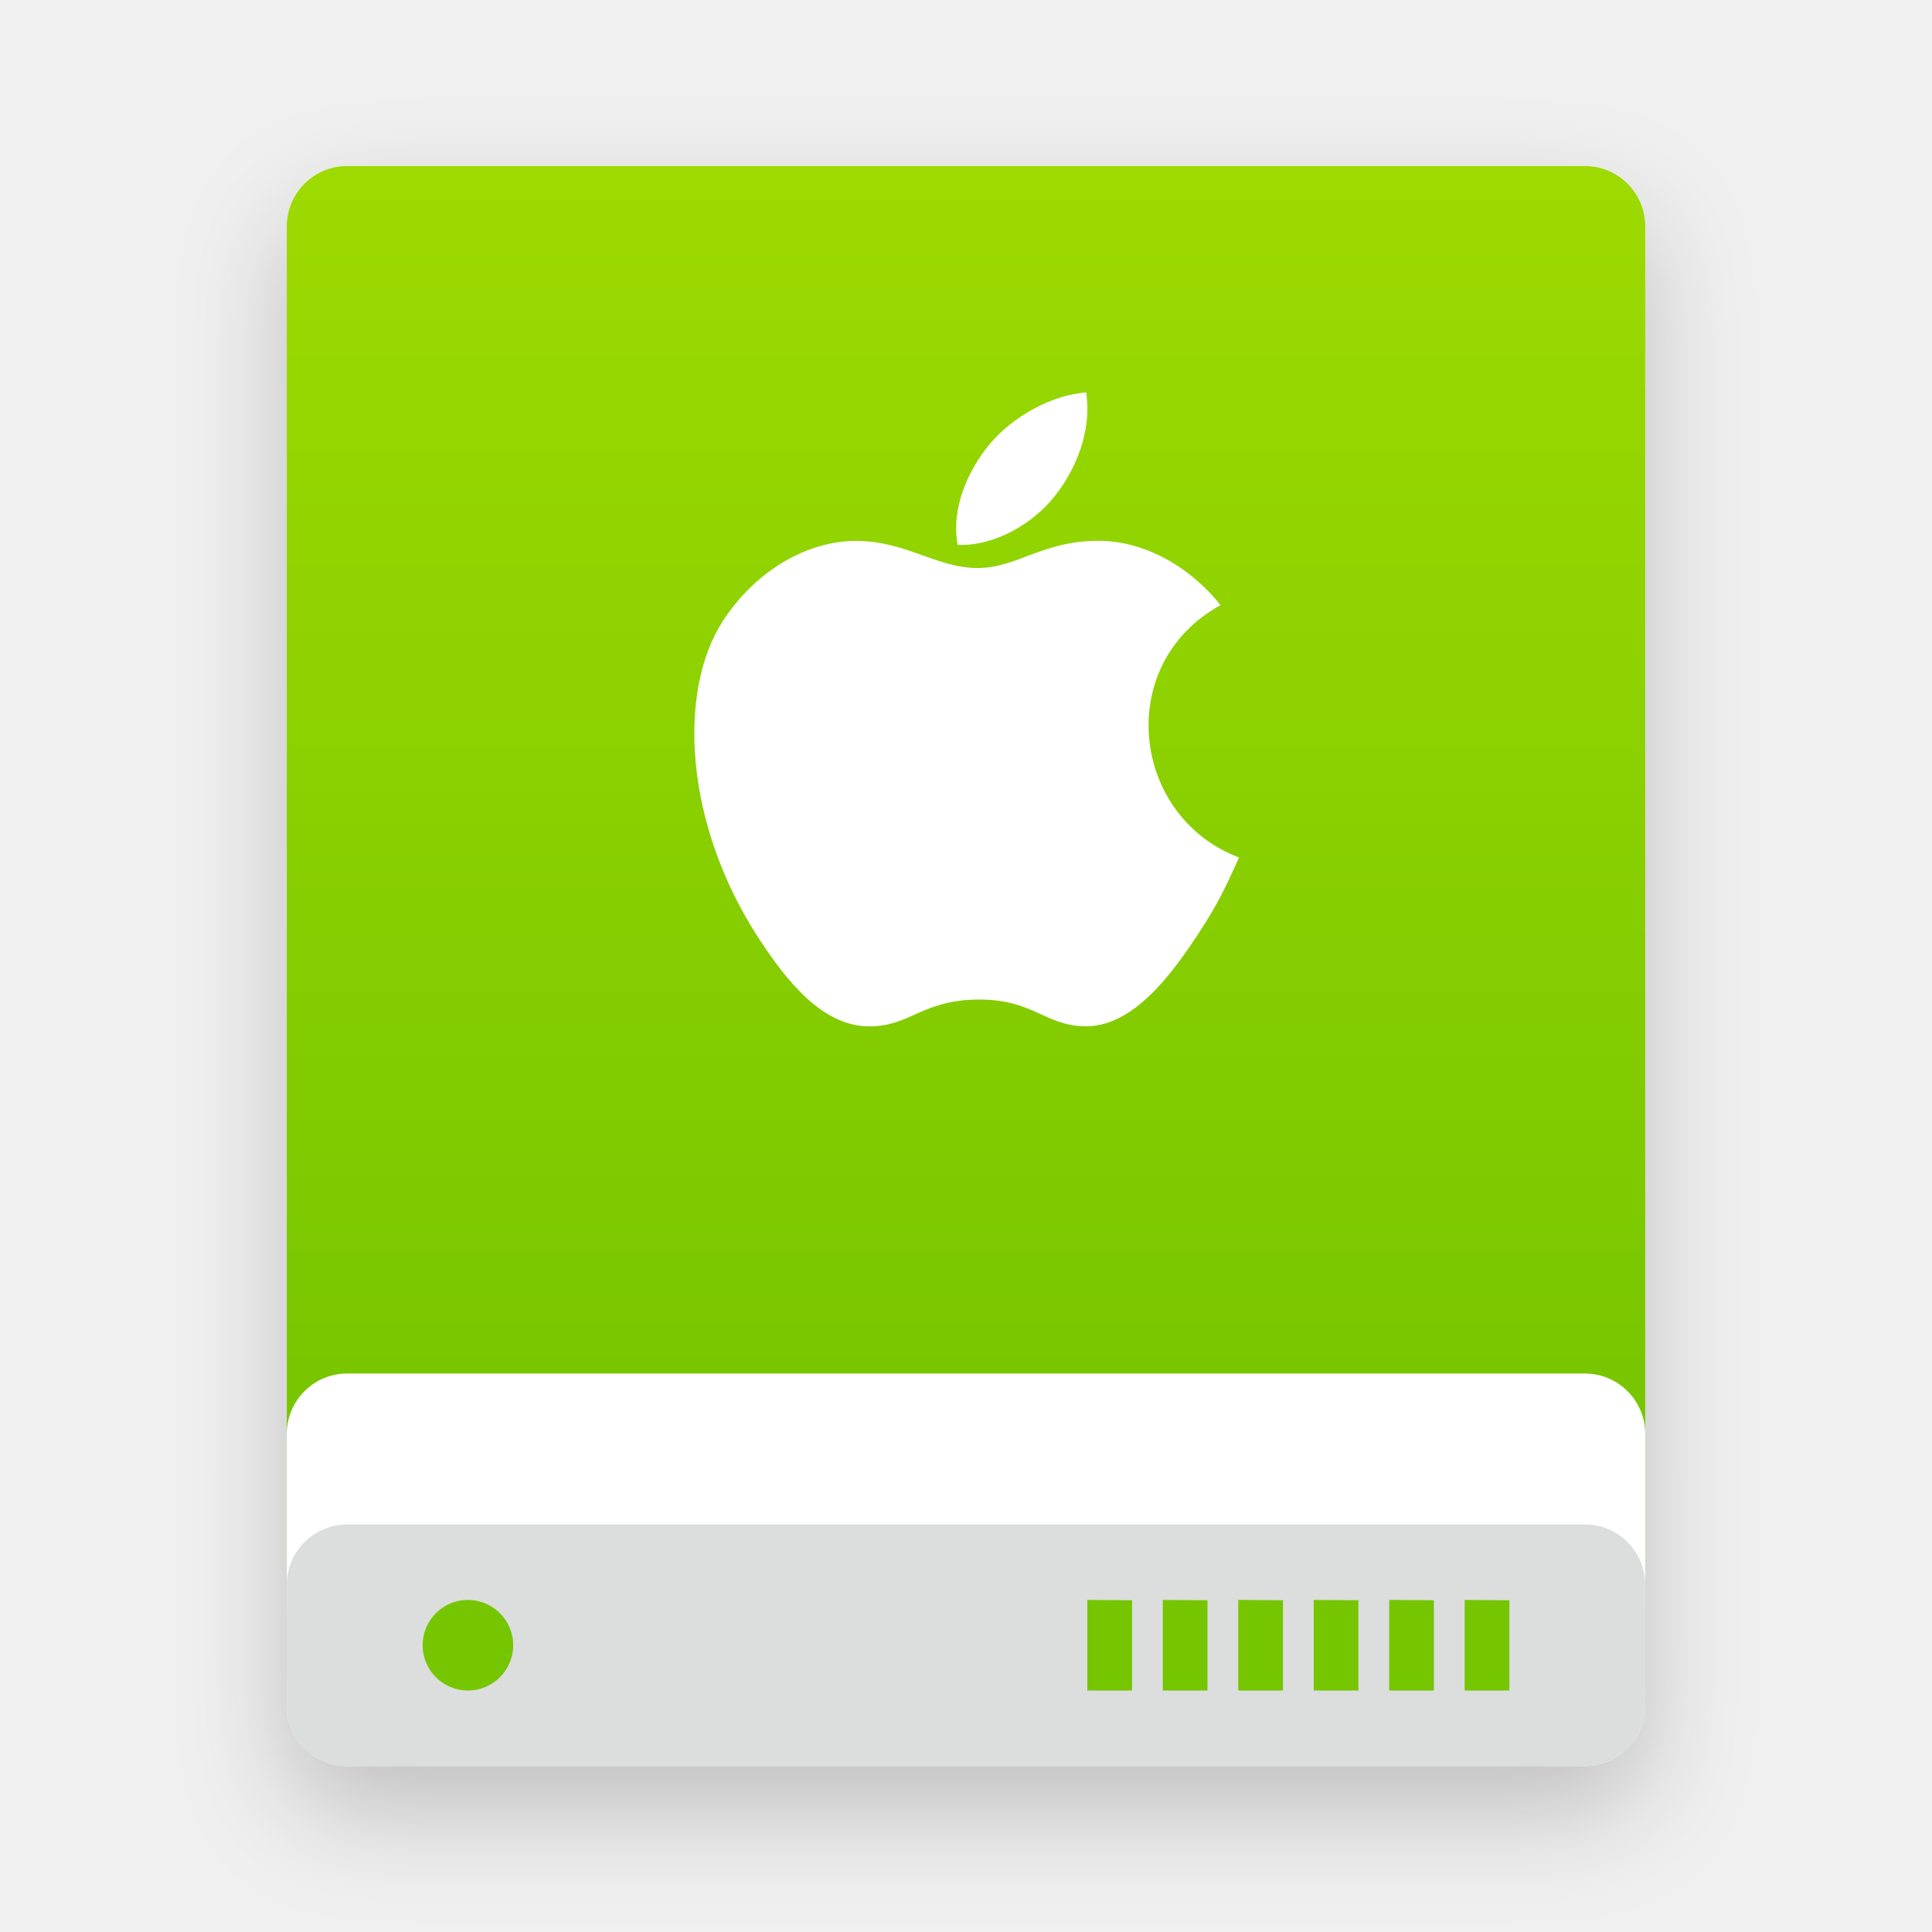
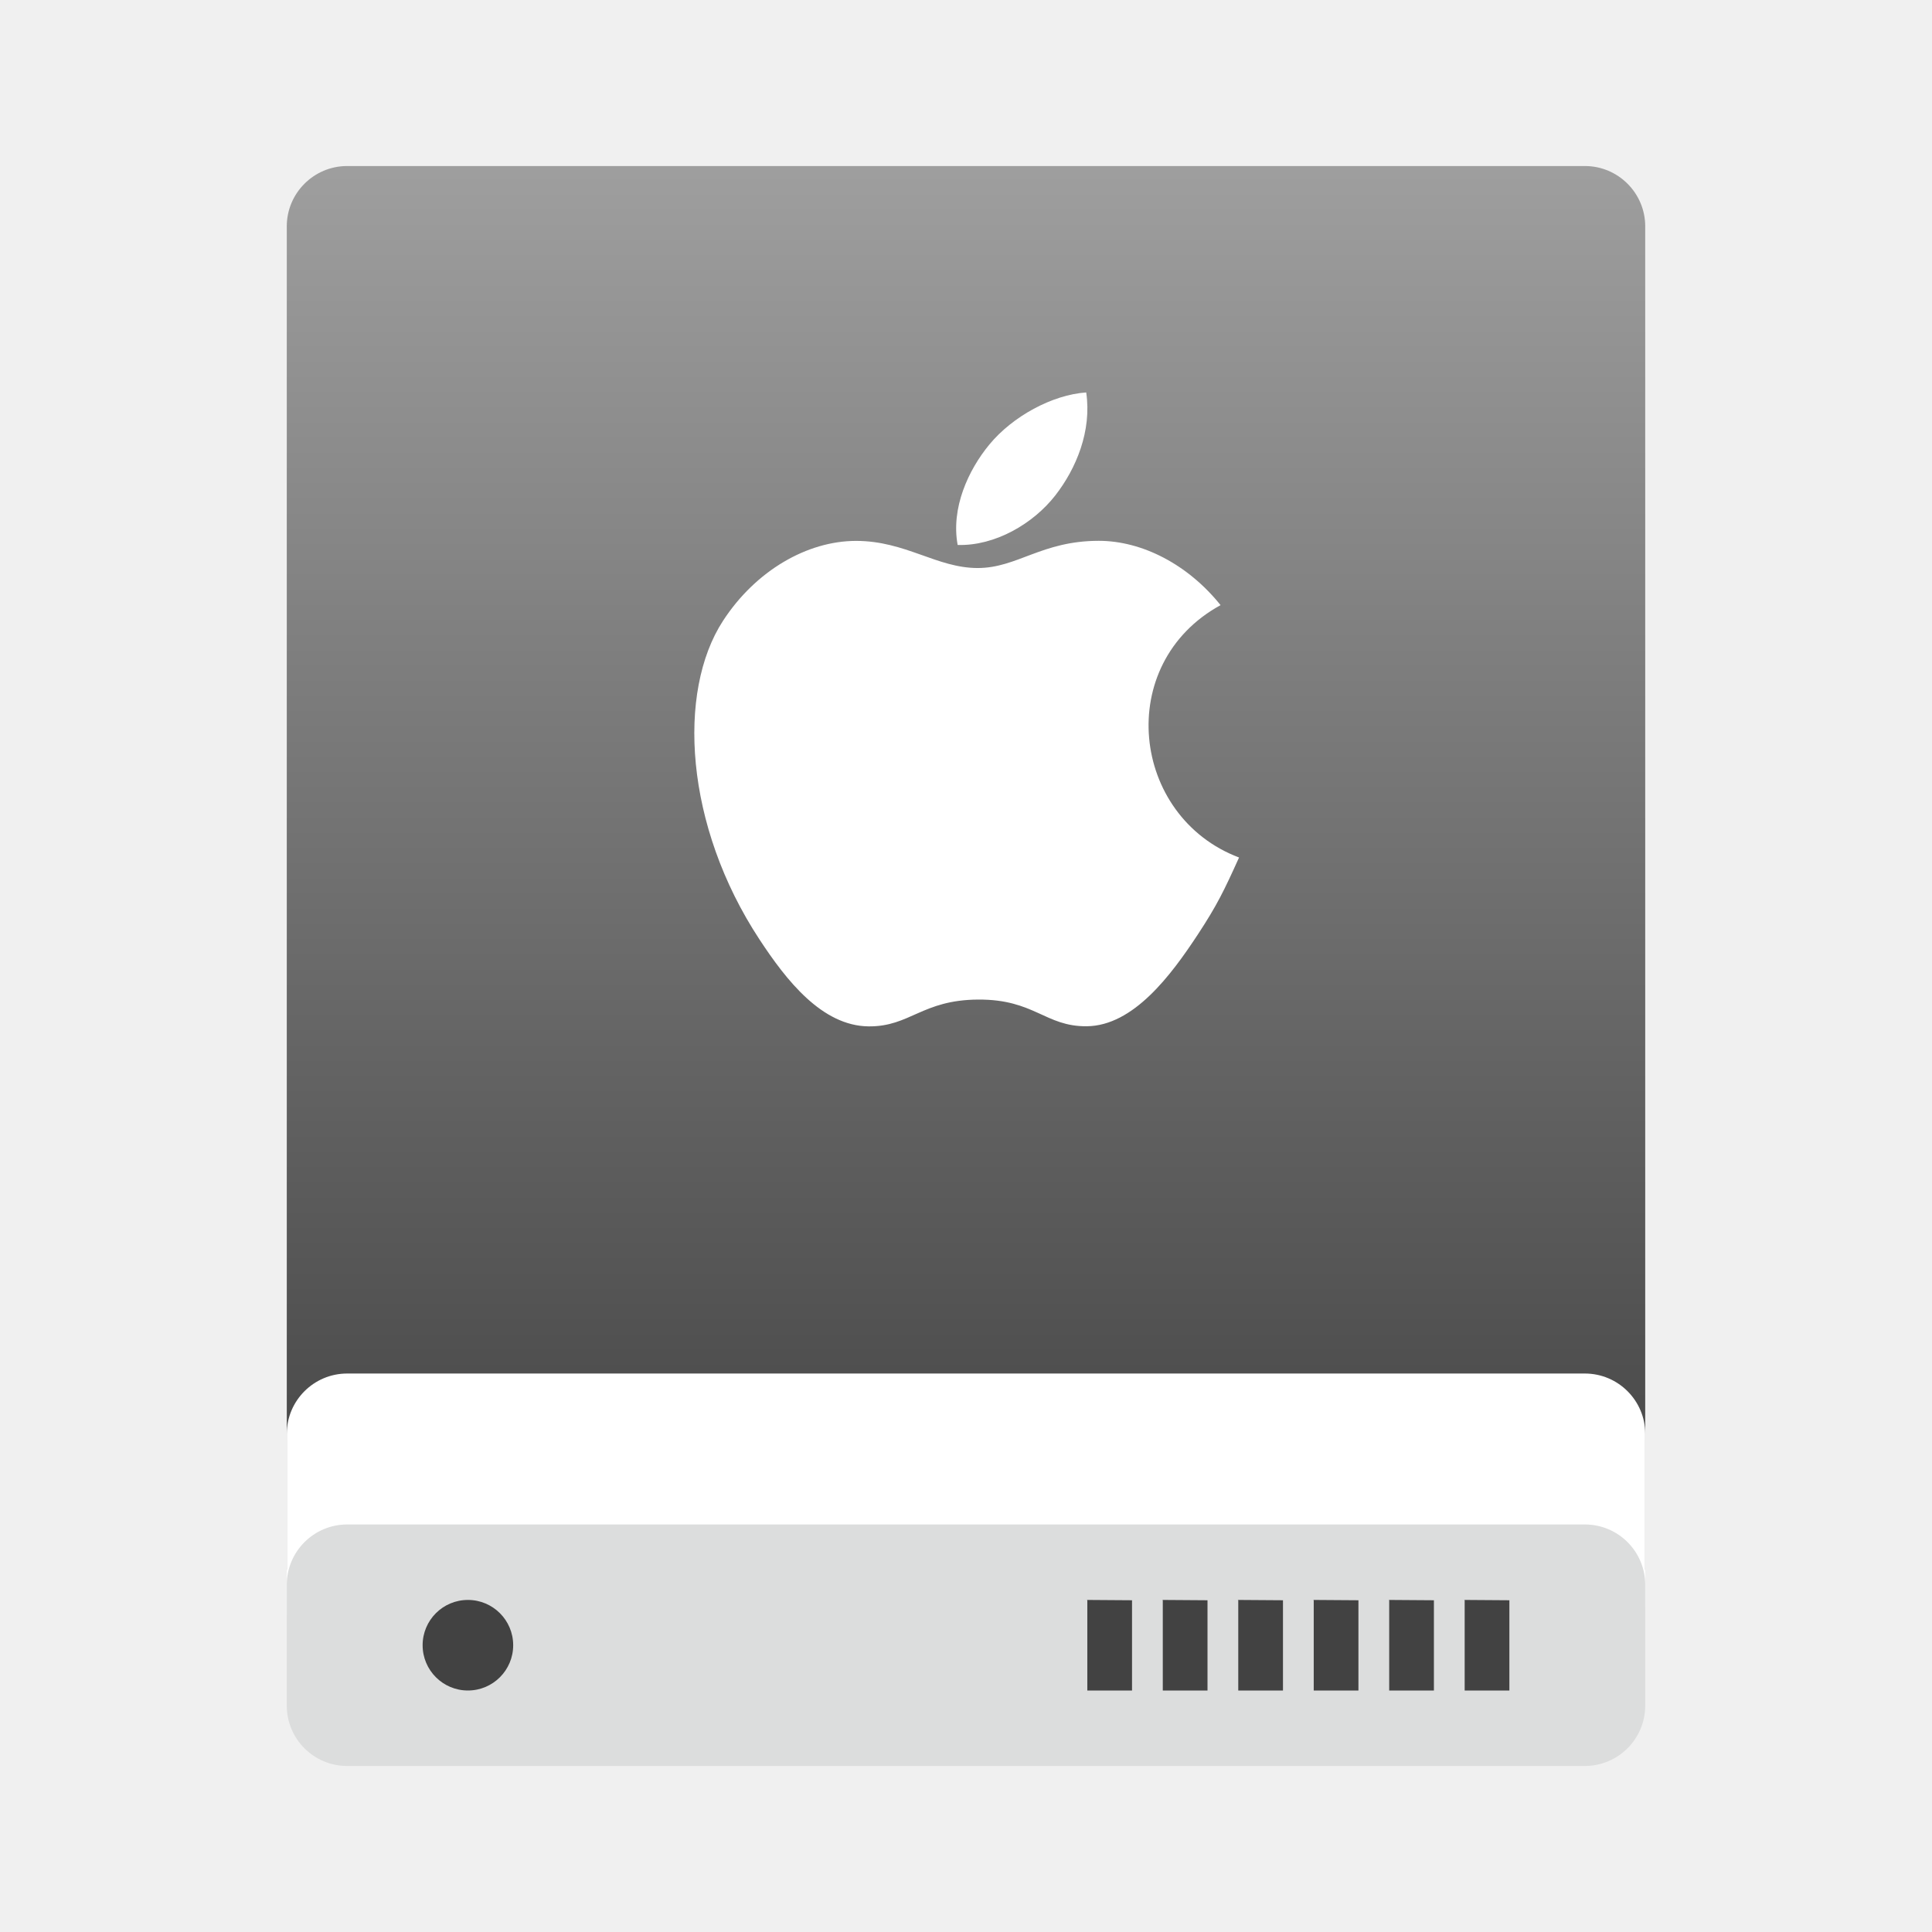
- <svg xmlns="http://www.w3.org/2000/svg" width="128px" height="128px" viewBox="0 0 128 128" version="1.1">
+ <svg xmlns="http://www.w3.org/2000/svg" version="1.1" x="0" y="0" width="128" height="128" viewBox="0, 0, 128, 128">
  <defs>
-     <filter x="-50%" y="-50%" width="200%" height="200%" filterUnits="objectBoundingBox" id="filter-1">
-       <feOffset dx="0" dy="3" in="SourceAlpha" result="shadowOffsetOuter1" />
-       <feGaussianBlur stdDeviation="3.5" in="shadowOffsetOuter1" result="shadowBlurOuter1" />
-       <feColorMatrix values="0 0 0 0 0   0 0 0 0 0   0 0 0 0 0  0 0 0 0.2 0" type="matrix" in="shadowBlurOuter1" result="shadowMatrixOuter1" />
-       <feMerge>
-         <feMergeNode in="shadowMatrixOuter1" />
-         <feMergeNode in="SourceGraphic" />
-       </feMerge>
-     </filter>
-     <linearGradient x1="50%" y1="0.411%" x2="50%" y2="100%" id="linearGradient-2">
-       <stop stop-color="#9DDA00" offset="0%" />
-       <stop stop-color="#73C300" offset="100%" />
+     <linearGradient id="Gradient_1" gradientUnits="userSpaceOnUse" x1="45" y1="0.382" x2="45" y2="93" gradientTransform="matrix(1, 0, 0, 1, 19, 11)">
+       <stop offset="0" stop-color="#9E9E9E" />
+       <stop offset="1" stop-color="#424242" />
    </linearGradient>
  </defs>
-   <g id="Page-1" stroke="none" stroke-width="1" fill="none" fill-rule="evenodd">
-     <g id="drive-harddisk-mac-128px">
-       <g id="Group" filter="url(#filter-1)" transform="translate(19, 11)">
-         <path d="M9.93406957e-09,3.996 C9.93406957e-09,1.789 1.798,-1.89549354e-09 3.998,-1.89549354e-09 L86.002,-1.89549354e-09 C88.21,-1.89549354e-09 90,1.795 90,3.996 L90,93 L9.93406957e-09,93 L9.93406957e-09,3.996 Z" id="Rectangle-1" fill="url(#linearGradient-2)" />
-         <path d="M63.09,45.812 C62.103,47.998 61.631,48.975 60.363,50.906 C58.59,53.605 56.094,56.964 52.998,56.992 C50.248,57.018 49.541,55.203 45.811,55.224 C42.078,55.244 41.3,57.023 38.549,57 C35.453,56.971 33.087,53.937 31.316,51.238 C26.359,43.696 25.841,34.843 28.898,30.136 C31.071,26.793 34.494,24.836 37.717,24.836 C40.998,24.836 43.061,26.633 45.773,26.633 C48.402,26.633 50.005,24.831 53.797,24.831 C56.664,24.831 59.701,26.393 61.866,29.092 C54.774,32.977 55.927,43.105 63.09,45.812 L63.09,45.812 Z M50.92,21.818 C52.297,20.05 53.343,17.552 52.964,15 C50.714,15.155 48.082,16.588 46.546,18.454 C45.148,20.148 43.996,22.661 44.447,25.105 C46.904,25.18 49.446,23.713 50.92,21.818 L50.92,21.818 Z" id="Combined-Shape" fill="#FFFFFF" />
-         <path d="M9.93406957e-09,83.996 C9.93406957e-09,81.789 1.798,80 3.998,80 L86.002,80 C88.21,80 90,81.793 90,83.992 L90,95.5 L9.93406957e-09,96 L9.93406957e-09,83.996 Z" id="Rectangle-3" fill="#FFFFFF" />
-         <path d="M-7.01766822e-09,93.996 C-7.01766822e-09,91.789 1.798,90 3.998,90 L86.002,90 C88.21,90 90,91.789 90,93.996 L90,102.004 C90,104.211 88.202,106 86.002,106 L3.998,106 C1.79,106 -7.01766822e-09,104.211 -7.01766822e-09,102.004 L-7.01766822e-09,93.996 Z" id="Rectangle-1" fill="#DCDDDD" />
-         <path d="M53,95 L56,95.021 L56,101 L53.038,101 L53.038,95.021 L53,95 Z M58,95 L61,95.021 L61,101 L58.038,101 L58.038,95.021 L58,95 Z M63,95 L66,95.021 L66,101 L63.038,101 L63.038,95.021 L63,95 Z M68,95 L71,95.021 L71,101 L68.038,101 L68.038,95.021 L68,95 Z M73,95 L76,95.021 L76,101 L73.038,101 L73.038,95.021 L73,95 Z M78,95 L81,95.021 L81,101 L78.038,101 L78.038,95.021 L78,95 Z" id="Combined-Shape" fill="#75C500" />
-         <path d="M12,101 C13.657,101 15,99.657 15,98 C15,96.343 13.657,95 12,95 C10.343,95 9,96.343 9,98 C9,99.657 10.343,101 12,101 Z" id="Oval" fill="#75C600" />
-       </g>
-     </g>
+   <g id="Page-1">
+     <path d="M19,14.996 C19,12.789 20.798,11 22.998,11 L105.002,11 C107.21,11 109,12.795 109,14.996 L109,104 L19,104 L19,14.996 z" fill="url(#Gradient_1)" id="Rectangle-1" />
+     <path d="M82.09,56.812 C81.103,58.998 80.631,59.975 79.363,61.906 C77.59,64.605 75.094,67.964 71.998,67.992 C69.248,68.018 68.541,66.203 64.811,66.224 C61.078,66.244 60.3,68.023 57.549,68 C54.453,67.971 52.087,64.937 50.316,62.238 C45.359,54.696 44.841,45.843 47.898,41.136 C50.071,37.793 53.494,35.836 56.717,35.836 C59.998,35.836 62.061,37.633 64.773,37.633 C67.402,37.633 69.005,35.831 72.797,35.831 C75.664,35.831 78.701,37.393 80.866,40.092 C73.774,43.977 74.927,54.105 82.09,56.812 L82.09,56.812 z M69.92,32.818 C71.297,31.05 72.343,28.552 71.964,26 C69.714,26.155 67.082,27.588 65.546,29.454 C64.148,31.148 62.996,33.661 63.447,36.105 C65.904,36.18 68.446,34.713 69.92,32.818 L69.92,32.818 z" fill="#FFFFFF" id="Combined-Shape" />
+     <path d="M19,94.996 C19,92.789 20.798,91 22.998,91 L105.002,91 C107.21,91 109,92.793 109,94.992 L109,106.5 L19,107 L19,94.996 z" fill="#FFFFFF" id="Rectangle-3" />
+     <path d="M19,104.996 C19,102.789 20.798,101 22.998,101 L105.002,101 C107.21,101 109,102.789 109,104.996 L109,113.004 C109,115.211 107.202,117 105.002,117 L22.998,117 C20.79,117 19,115.211 19,113.004 L19,104.996 z" fill="#DCDDDD" id="Rectangle-1" />
+     <path d="M72,106 L75,106.021 L75,112 L72.038,112 L72.038,106.021 L72,106 z M77,106 L80,106.021 L80,112 L77.038,112 L77.038,106.021 L77,106 z M82,106 L85,106.021 L85,112 L82.038,112 L82.038,106.021 L82,106 z M87,106 L90,106.021 L90,112 L87.038,112 L87.038,106.021 L87,106 z M92,106 L95,106.021 L95,112 L92.038,112 L92.038,106.021 L92,106 z M97,106 L100,106.021 L100,112 L97.038,112 L97.038,106.021 L97,106 z" fill="#424242" id="Combined-Shape" />
+     <path d="M31,112 C32.657,112 34,110.657 34,109 C34,107.343 32.657,106 31,106 C29.343,106 28,107.343 28,109 C28,110.657 29.343,112 31,112 z" fill="#424242" id="Oval" />
  </g>
</svg>
